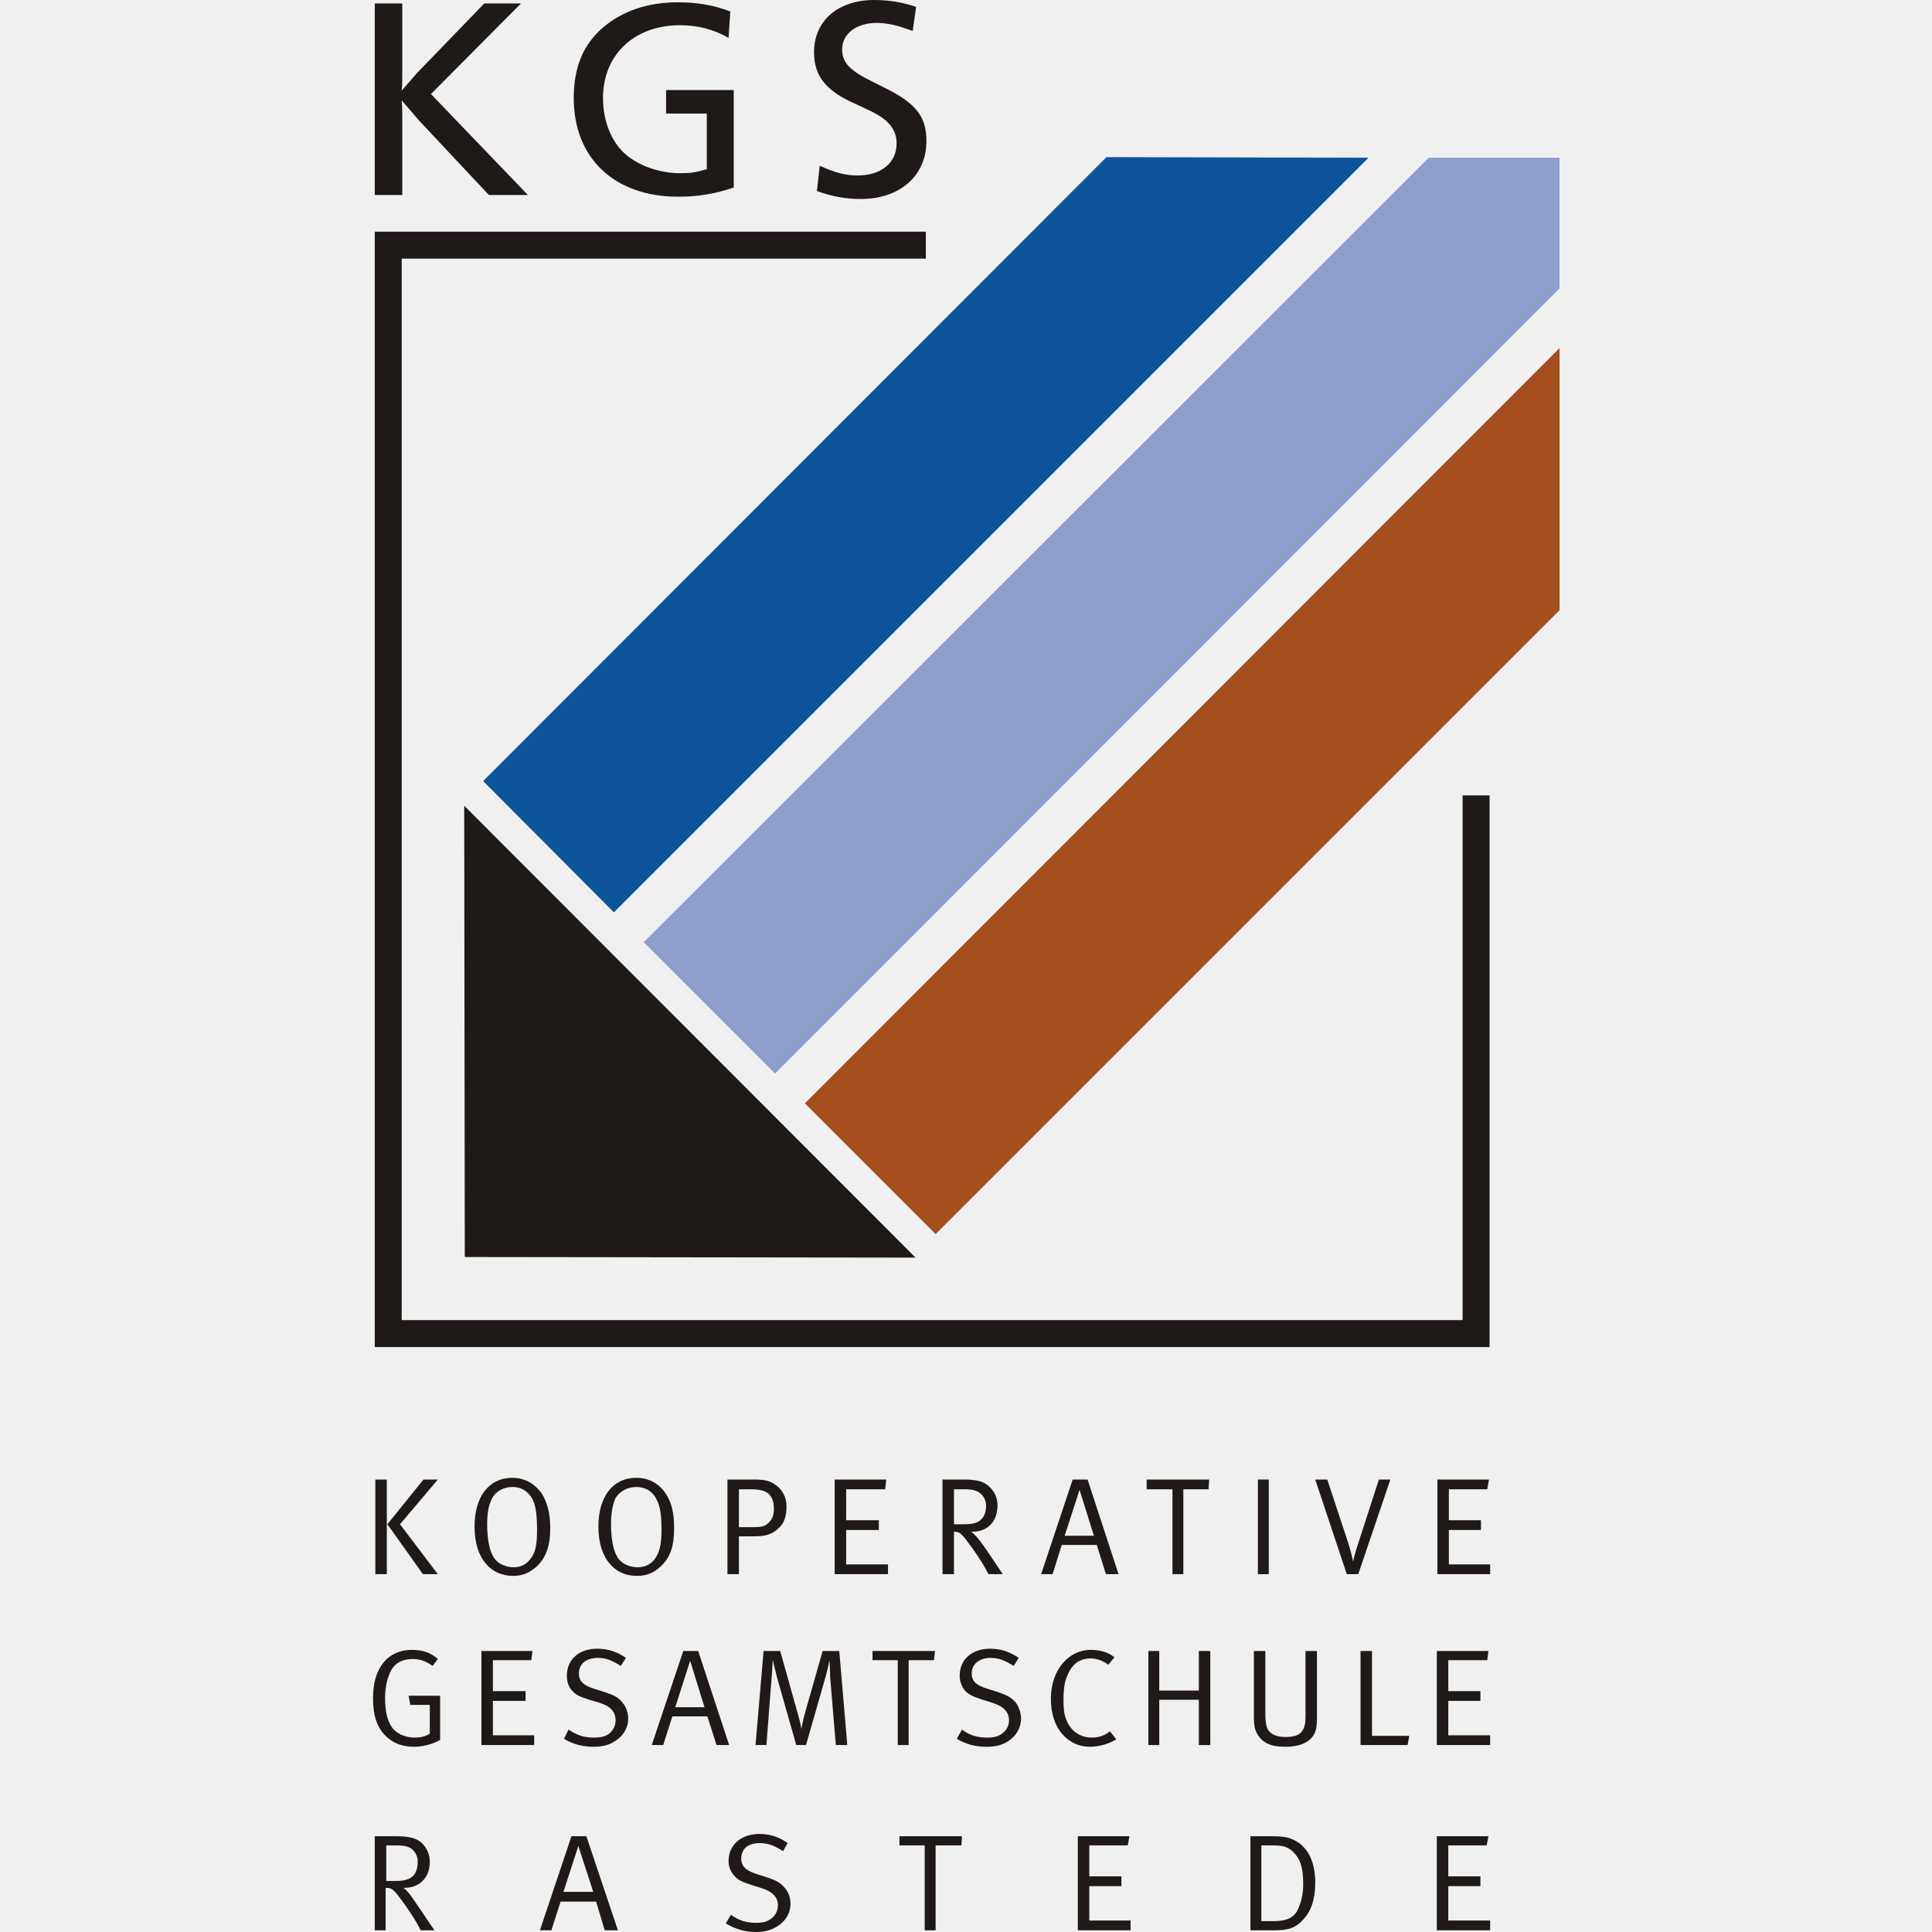
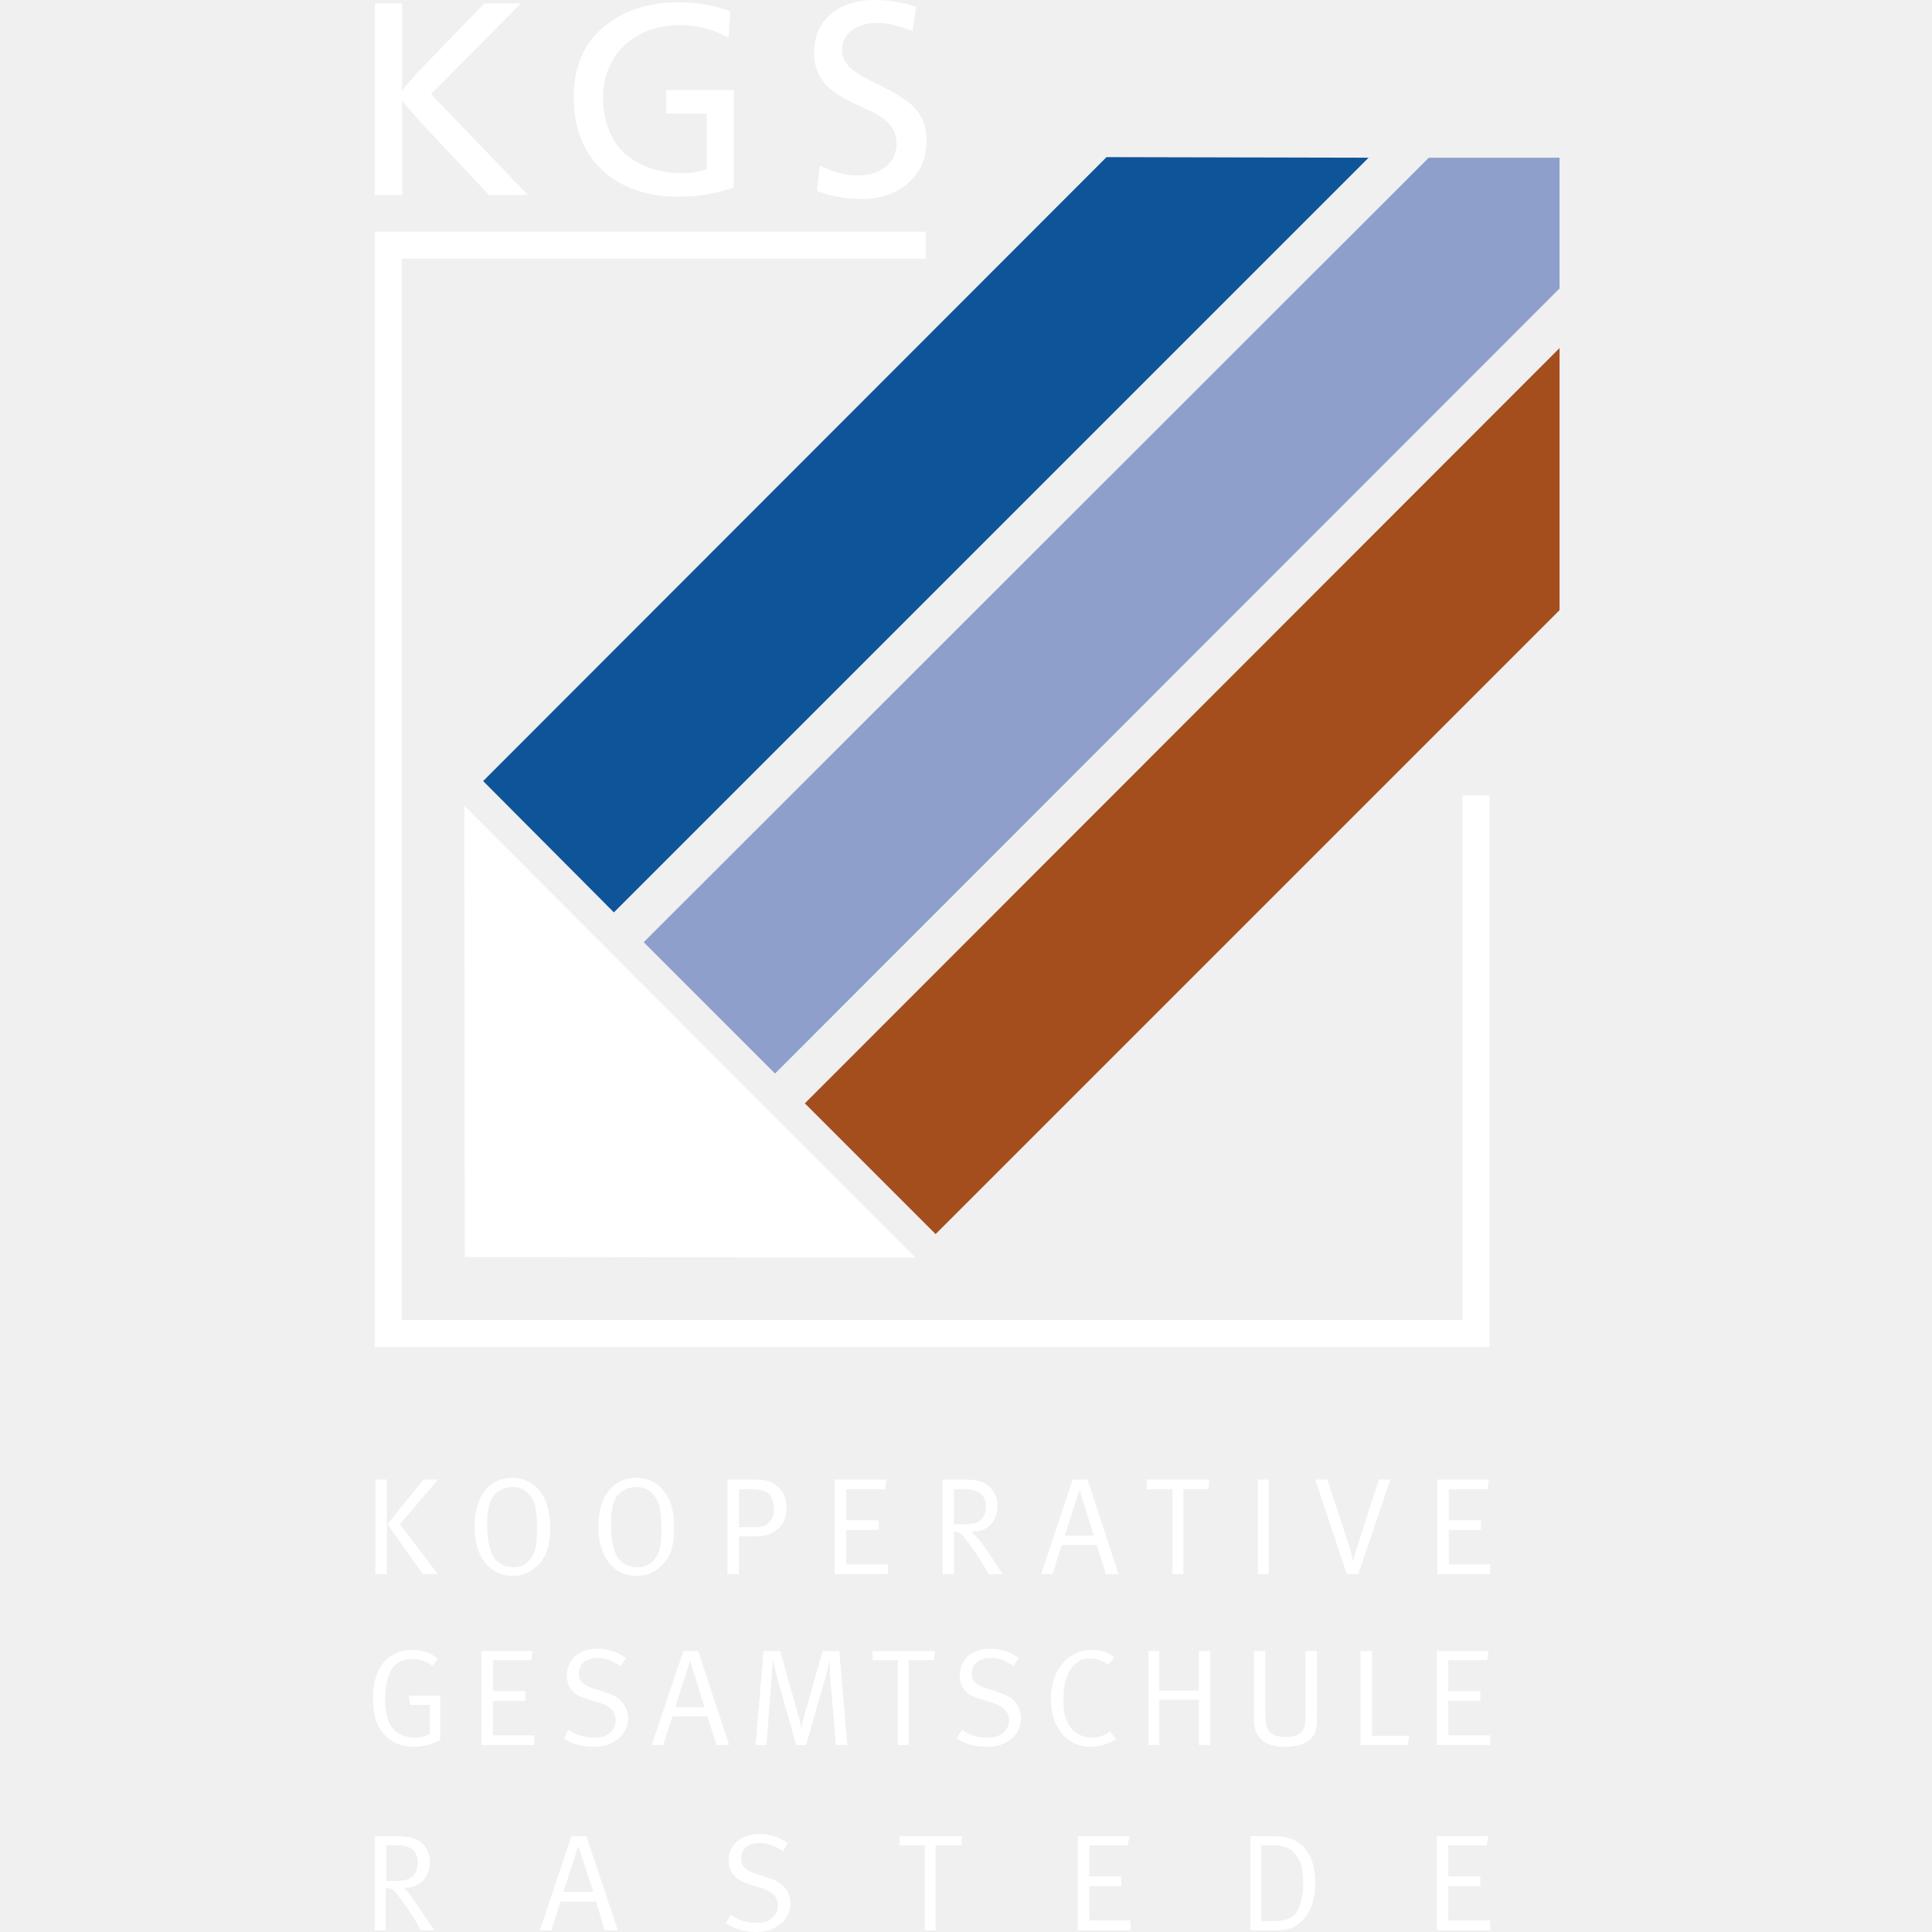
<svg class="" xml:space="preserve" width="1in" height="1in" style="shape-rendering:geometricPrecision; text-rendering:geometricPrecision; image-rendering:optimizeQuality" viewBox="-1291 0 2070 3369">
  <defs>
    <style type="text/css">
            
            .fil3 {
                fill: #0E5499
            }

            .fil0 {
-                 fill: #1F1A17
+                 fill: #ffffff
            }

            .fil2 {
                fill: #8E9FCC
            }

            .fil1 {
                fill: #A34E1C
            }
            
        </style>
  </defs>
  <g id="Ebene 1">
    </g>
  <g id="Hintergrund">
    </g>
  <g id="Hilfslinien anzeigen">
    </g>
  <g id="Vordergrund">
    <g>
      <path id="38496952" class="fil0" d="M-1287 404l961 0 0 47 -914 0 0 1851 1850 0 0 -915 47 0 0 962 -1944 0 0 -1945 0 0z" />
      <path id="38497040" class="fil1" d="M-309 2152l-228 -228 1316 -1317 0 457 -1088 1088 0 0z" />
      <path id="38497128" class="fil2" d="M-589 1872l-229 -229 1369 -1368 228 0 0 228 -1368 1369 0 0z" />
      <path id="38497216" class="fil3" d="M-870 1591l-228 -229 1087 -1088 457 1 -1316 1316 0 0z" />
      <path id="38497304" class="fil0" d="M-344 2193l-786 -1 -1 -787 787 788 0 0z" />
      <g>
        <g>
          <path id="38497392" class="fil0" d="M-1286 2745l20 0 0 -165 -20 0 0 165 0 0zm21 -87l62 87 26 0 -66 -87 66 -78 -25 0 -63 78 0 0z" />
          <path id="38497480" class="fil0" d="M-1113 2662c0,28 7,50 20,65 11,13 27,21 47,21 17,0 28,-5 41,-16 16,-15 24,-35 24,-67 0,-26 -5,-45 -15,-61 -8,-11 -24,-27 -51,-27 -41,0 -66,33 -66,85l0 0 0 0zm102 -46c5,11 7,28 7,52 0,27 -3,40 -12,51 -7,9 -16,14 -29,14 -14,0 -29,-7 -35,-18 -7,-11 -11,-32 -11,-57 0,-21 3,-35 9,-46 6,-11 19,-19 35,-19 19,0 30,11 36,23l0 0 0 0z" />
          <path id="38497568" class="fil0" d="M-897 2662c0,28 7,50 20,65 11,13 26,21 47,21 17,0 29,-5 41,-16 17,-15 24,-35 24,-67 0,-26 -4,-45 -15,-61 -7,-11 -23,-27 -51,-27 -41,0 -66,33 -66,85l0 0 0 0zm102 -46c6,11 8,28 8,52 0,27 -4,40 -12,51 -7,9 -17,14 -30,14 -14,0 -29,-7 -35,-18 -7,-11 -11,-32 -11,-57 0,-21 3,-35 8,-46 7,-11 20,-19 36,-19 19,0 31,11 36,23l0 0 0 0z" />
          <path id="38497656" class="fil0" d="M-672 2745l20 0 0 -66 28 0 0 0c17,0 29,-3 40,-13 11,-9 15,-22 15,-39 0,-16 -7,-30 -21,-39 -9,-6 -18,-8 -36,-8l0 0 -46 0 0 165 0 0zm40 -148c16,0 25,2 32,8 6,6 9,14 9,26 0,10 -2,17 -8,23 -6,7 -12,9 -26,9l0 0 -27 0 0 -66 20 0 0 0z" />
          <path id="38497744" class="fil0" d="M-485 2745l93 0 0 -17 -73 0 0 -60 57 0 0 -17 -57 0 0 -54 68 0 2 -17 -90 0 0 165 0 0z" />
          <path id="38497832" class="fil0" d="M-297 2745l20 0 0 -74 0 0c8,0 11,2 18,10 22,28 37,53 42,64l0 0 25 0 0 0c0,0 -31,-47 -38,-56 -4,-5 -9,-12 -17,-18l0 0 2 0 0 0c27,0 44,-18 44,-46 0,-17 -9,-28 -16,-34 -8,-7 -19,-11 -42,-11l0 0 -38 0 0 165 0 0zm39 -148c9,0 15,1 20,3 10,4 17,14 17,25 0,11 -3,20 -9,25 -6,6 -15,8 -30,8l0 0 -17 0 0 -61 19 0 0 0z" />
          <path id="38497920" class="fil0" d="M-70 2580l-55 165 20 0 16 -51 61 0 16 51 22 0 -54 -165 -26 0 0 0zm-14 98l26 -80 25 80 -51 0 0 0z" />
          <path id="38498008" class="fil0" d="M59 2597l45 0 0 148 19 0 0 -148 44 0 1 -17 -109 0 0 17 0 0z" />
          <path id="38498096" class="fil0" d="M253 2745l19 0 0 -165 -19 0 0 165 0 0z" />
          <path id="38498184" class="fil0" d="M408 2745l20 0 56 -165 -20 0 -35 108 0 0c-6,18 -9,30 -10,35 -1,-5 -5,-23 -10,-37l0 0 -35 -106 -21 0 55 165 0 0z" />
          <path id="38498272" class="fil0" d="M566 2745l92 0 0 -17 -72 0 0 -60 56 0 0 -17 -56 0 0 -54 67 0 3 -17 -90 0 0 165 0 0z" />
        </g>
        <g>
          <path id="38498448" class="fil0" d="M-1222 2877c-17,0 -31,5 -43,15 -17,16 -25,38 -25,70 0,28 6,48 20,63 13,14 30,21 51,21 17,0 34,-5 46,-12l0 0 0 -77 -55 0 3 16 34 0 0 50 0 0c-7,5 -16,7 -27,7 -15,0 -32,-7 -39,-18 -8,-11 -12,-28 -12,-50 0,-15 2,-29 7,-41 6,-19 21,-28 41,-28 12,0 22,3 35,12l0 0 9 -12 0 0c-12,-11 -27,-16 -45,-16l0 0 0 0z" />
          <path id="38498536" class="fil0" d="M-1101 3043l92 0 0 -17 -72 0 0 -60 57 0 0 -17 -57 0 0 -54 67 0 2 -16 -89 0 0 164 0 0z" />
          <path id="38498624" class="fil0" d="M-899 2875c-32,0 -53,19 -53,47 0,11 3,20 10,27 6,7 14,10 29,15l0 0 17 5 0 0c20,6 29,16 29,31 0,9 -4,17 -11,23 -7,5 -14,7 -27,7 -16,0 -30,-4 -44,-14l0 0 -8 16 0 0c16,10 33,14 52,14 15,0 27,-3 37,-10 15,-9 23,-24 23,-39 0,-10 -4,-22 -11,-29 -6,-8 -14,-12 -29,-17l0 0 -19 -6 0 0c-19,-6 -27,-13 -27,-27 0,-16 12,-27 33,-27 14,0 24,4 40,14l0 0 9 -14 0 0c-16,-11 -32,-16 -50,-16l0 0 0 0z" />
          <path id="38498712" class="fil0" d="M-749 2879l-55 164 20 0 16 -50 61 0 16 50 22 0 -54 -164 -26 0 0 0zm-14 98l26 -81 25 81 -51 0 0 0z" />
          <path id="38498800" class="fil0" d="M-623 3043l19 0 9 -117 0 0c1,-10 2,-32 2,-32 0,0 3,14 8,33l0 0 33 116 17 0 35 -122 0 0c3,-11 6,-26 6,-26 0,0 1,17 1,28l0 0 10 120 20 0 -14 -164 -29 0 -31 109 0 0c-4,14 -6,27 -6,27 0,0 -2,-13 -7,-29l0 0 -30 -107 -29 0 -14 164 0 0z" />
          <path id="38498888" class="fil0" d="M-419 2895l44 0 0 148 19 0 0 -148 44 0 2 -16 -109 0 0 16 0 0z" />
          <path id="38498976" class="fil0" d="M-214 2875c-32,0 -53,19 -53,47 0,11 4,20 10,27 7,7 15,10 30,15l0 0 16 5 0 0c20,6 30,16 30,31 0,9 -4,17 -12,23 -7,5 -14,7 -26,7 -17,0 -31,-4 -44,-14l0 0 -9 16 0 0c16,10 33,14 53,14 15,0 26,-3 37,-10 14,-9 22,-24 22,-39 0,-10 -4,-22 -10,-29 -7,-8 -15,-12 -29,-17l0 0 -19 -6 0 0c-20,-6 -28,-13 -28,-27 0,-16 13,-27 33,-27 14,0 24,4 40,14l0 0 9 -14 0 0c-16,-11 -32,-16 -50,-16l0 0 0 0z" />
          <path id="38499064" class="fil0" d="M-38 2877c-40,0 -70,36 -70,85 0,24 6,46 20,62 13,15 30,22 48,22 16,0 33,-5 46,-13l0 0 -11 -14 0 0c-10,8 -20,11 -32,11 -18,0 -36,-10 -44,-31 -4,-9 -5,-19 -5,-35 0,-19 2,-32 7,-43 8,-19 21,-29 40,-29 12,0 22,4 31,11l0 0 11 -13 0 0c-11,-9 -26,-13 -41,-13l0 0 0 0z" />
          <path id="38499152" class="fil0" d="M62 3043l19 0 0 -79 69 0 0 79 20 0 0 -164 -20 0 0 69 -69 0 0 -69 -19 0 0 164 0 0z" />
          <path id="38499240" class="fil0" d="M246 2997c0,7 1,18 5,25 9,17 24,24 49,24 20,0 33,-4 43,-12 10,-9 13,-18 13,-38l0 0 0 -117 -20 0 0 114 0 0c0,11 -1,19 -6,26 -5,7 -15,10 -29,10 -20,0 -29,-8 -32,-16 -2,-5 -3,-15 -3,-23l0 0 0 -111 -20 0 0 118 0 0z" />
          <path id="38499328" class="fil0" d="M432 3043l82 0 3 -16 -65 0 0 -148 -20 0 0 164 0 0z" />
          <path id="38499416" class="fil0" d="M565 3043l93 0 0 -17 -73 0 0 -60 56 0 0 -17 -56 0 0 -54 68 0 2 -16 -90 0 0 164 0 0z" />
        </g>
        <g>
          <path id="38499592" class="fil0" d="M-1287 3366l19 0 0 -74 0 0c9,0 12,2 19,10 22,28 37,53 42,64l0 0 24 0 0 0c0,0 -31,-46 -38,-56 -3,-4 -8,-12 -16,-18l0 0 2 0 0 0c26,0 44,-18 44,-45 0,-18 -9,-29 -16,-35 -8,-6 -19,-10 -42,-10l0 0 -38 0 0 164 0 0zm39 -148c9,0 15,1 20,3 10,4 16,15 16,25 0,11 -3,20 -8,25 -6,6 -15,9 -30,9l0 0 -17 0 0 -62 19 0 0 0z" />
          <path id="38499680" class="fil0" d="M-944 3202l-55 164 20 0 16 -50 62 0 15 50 23 0 -55 -164 -26 0 0 0zm-14 97l26 -80 26 80 -52 0 0 0z" />
          <path id="38499768" class="fil0" d="M-616 3198c-32,0 -54,19 -54,47 0,11 4,20 11,27 6,7 14,10 29,15l0 0 16 5 0 0c20,6 30,16 30,30 0,10 -4,18 -12,24 -7,5 -14,7 -26,7 -17,0 -30,-4 -44,-14l0 0 -9 15 0 0c17,10 33,15 53,15 15,0 26,-3 37,-10 15,-9 23,-24 23,-39 0,-11 -4,-22 -11,-29 -7,-8 -14,-12 -29,-17l0 0 -19 -6 0 0c-19,-6 -27,-14 -27,-27 0,-17 12,-27 32,-27 15,0 25,4 41,14l0 0 8 -14 0 0c-15,-11 -32,-16 -49,-16l0 0 0 0z" />
          <path id="38499856" class="fil0" d="M-372 3218l44 0 0 148 19 0 0 -148 45 0 1 -16 -109 0 0 16 0 0z" />
          <path id="38499944" class="fil0" d="M-61 3366l92 0 0 -17 -72 0 0 -60 56 0 0 -17 -56 0 0 -54 67 0 3 -16 -90 0 0 164 0 0z" />
          <path id="38500032" class="fil0" d="M240 3366l43 0 0 0c23,0 37,-4 51,-21 11,-12 19,-32 19,-61 0,-32 -9,-56 -28,-70 -16,-11 -27,-12 -52,-12l0 0 -33 0 0 164 0 0zm39 -148c17,0 28,2 39,15 11,13 14,29 14,53 0,18 -4,34 -11,47 -9,15 -25,17 -42,17l0 0 -20 0 0 -132 20 0 0 0z" />
          <path id="38500120" class="fil0" d="M565 3366l93 0 0 -17 -73 0 0 -60 56 0 0 -17 -56 0 0 -54 67 0 3 -16 -90 0 0 164 0 0z" />
        </g>
      </g>
      <g>
        <path id="38500384" class="fil0" d="M-1239 6l-48 0 0 334 48 0 0 -131 0 0c0,-14 0,-21 -1,-34 13,15 24,28 31,36l0 0 121 129 68 0 -169 -176 157 -158 -64 0 -117 121 0 0c-8,9 -13,15 -27,31 1,-12 1,-17 1,-40l0 0 0 -112 0 0z" />
        <path id="38500472" class="fil0" d="M-667 20c-29,-11 -57,-16 -91,-16 -53,0 -97,15 -131,44 -35,30 -51,70 -51,123 0,105 71,172 182,172 36,0 64,-5 97,-16l0 0 0 -170 -118 0 0 41 71 0 0 97 0 0c-20,6 -29,7 -47,7 -38,0 -78,-15 -101,-39 -21,-22 -33,-56 -33,-92 0,-75 54,-127 134,-127 32,0 58,7 85,22l0 0 3 -46 0 0z" />
        <path id="38500560" class="fil0" d="M-343 12c-24,-8 -47,-12 -73,-12 -63,0 -105,36 -105,91 0,42 21,68 74,91l0 0 19 9 0 0c36,16 51,34 51,59 0,34 -27,56 -68,56 -21,0 -40,-5 -66,-17l0 0 -5 44 0 0c24,9 49,14 77,14 68,0 114,-41 114,-101 0,-43 -18,-66 -75,-94l0 0 -18 -9 0 0c-41,-20 -54,-34 -54,-57 0,-27 25,-46 60,-46 19,0 36,4 63,14l0 0 6 -42 0 0z" />
      </g>
    </g>
  </g>
</svg>
